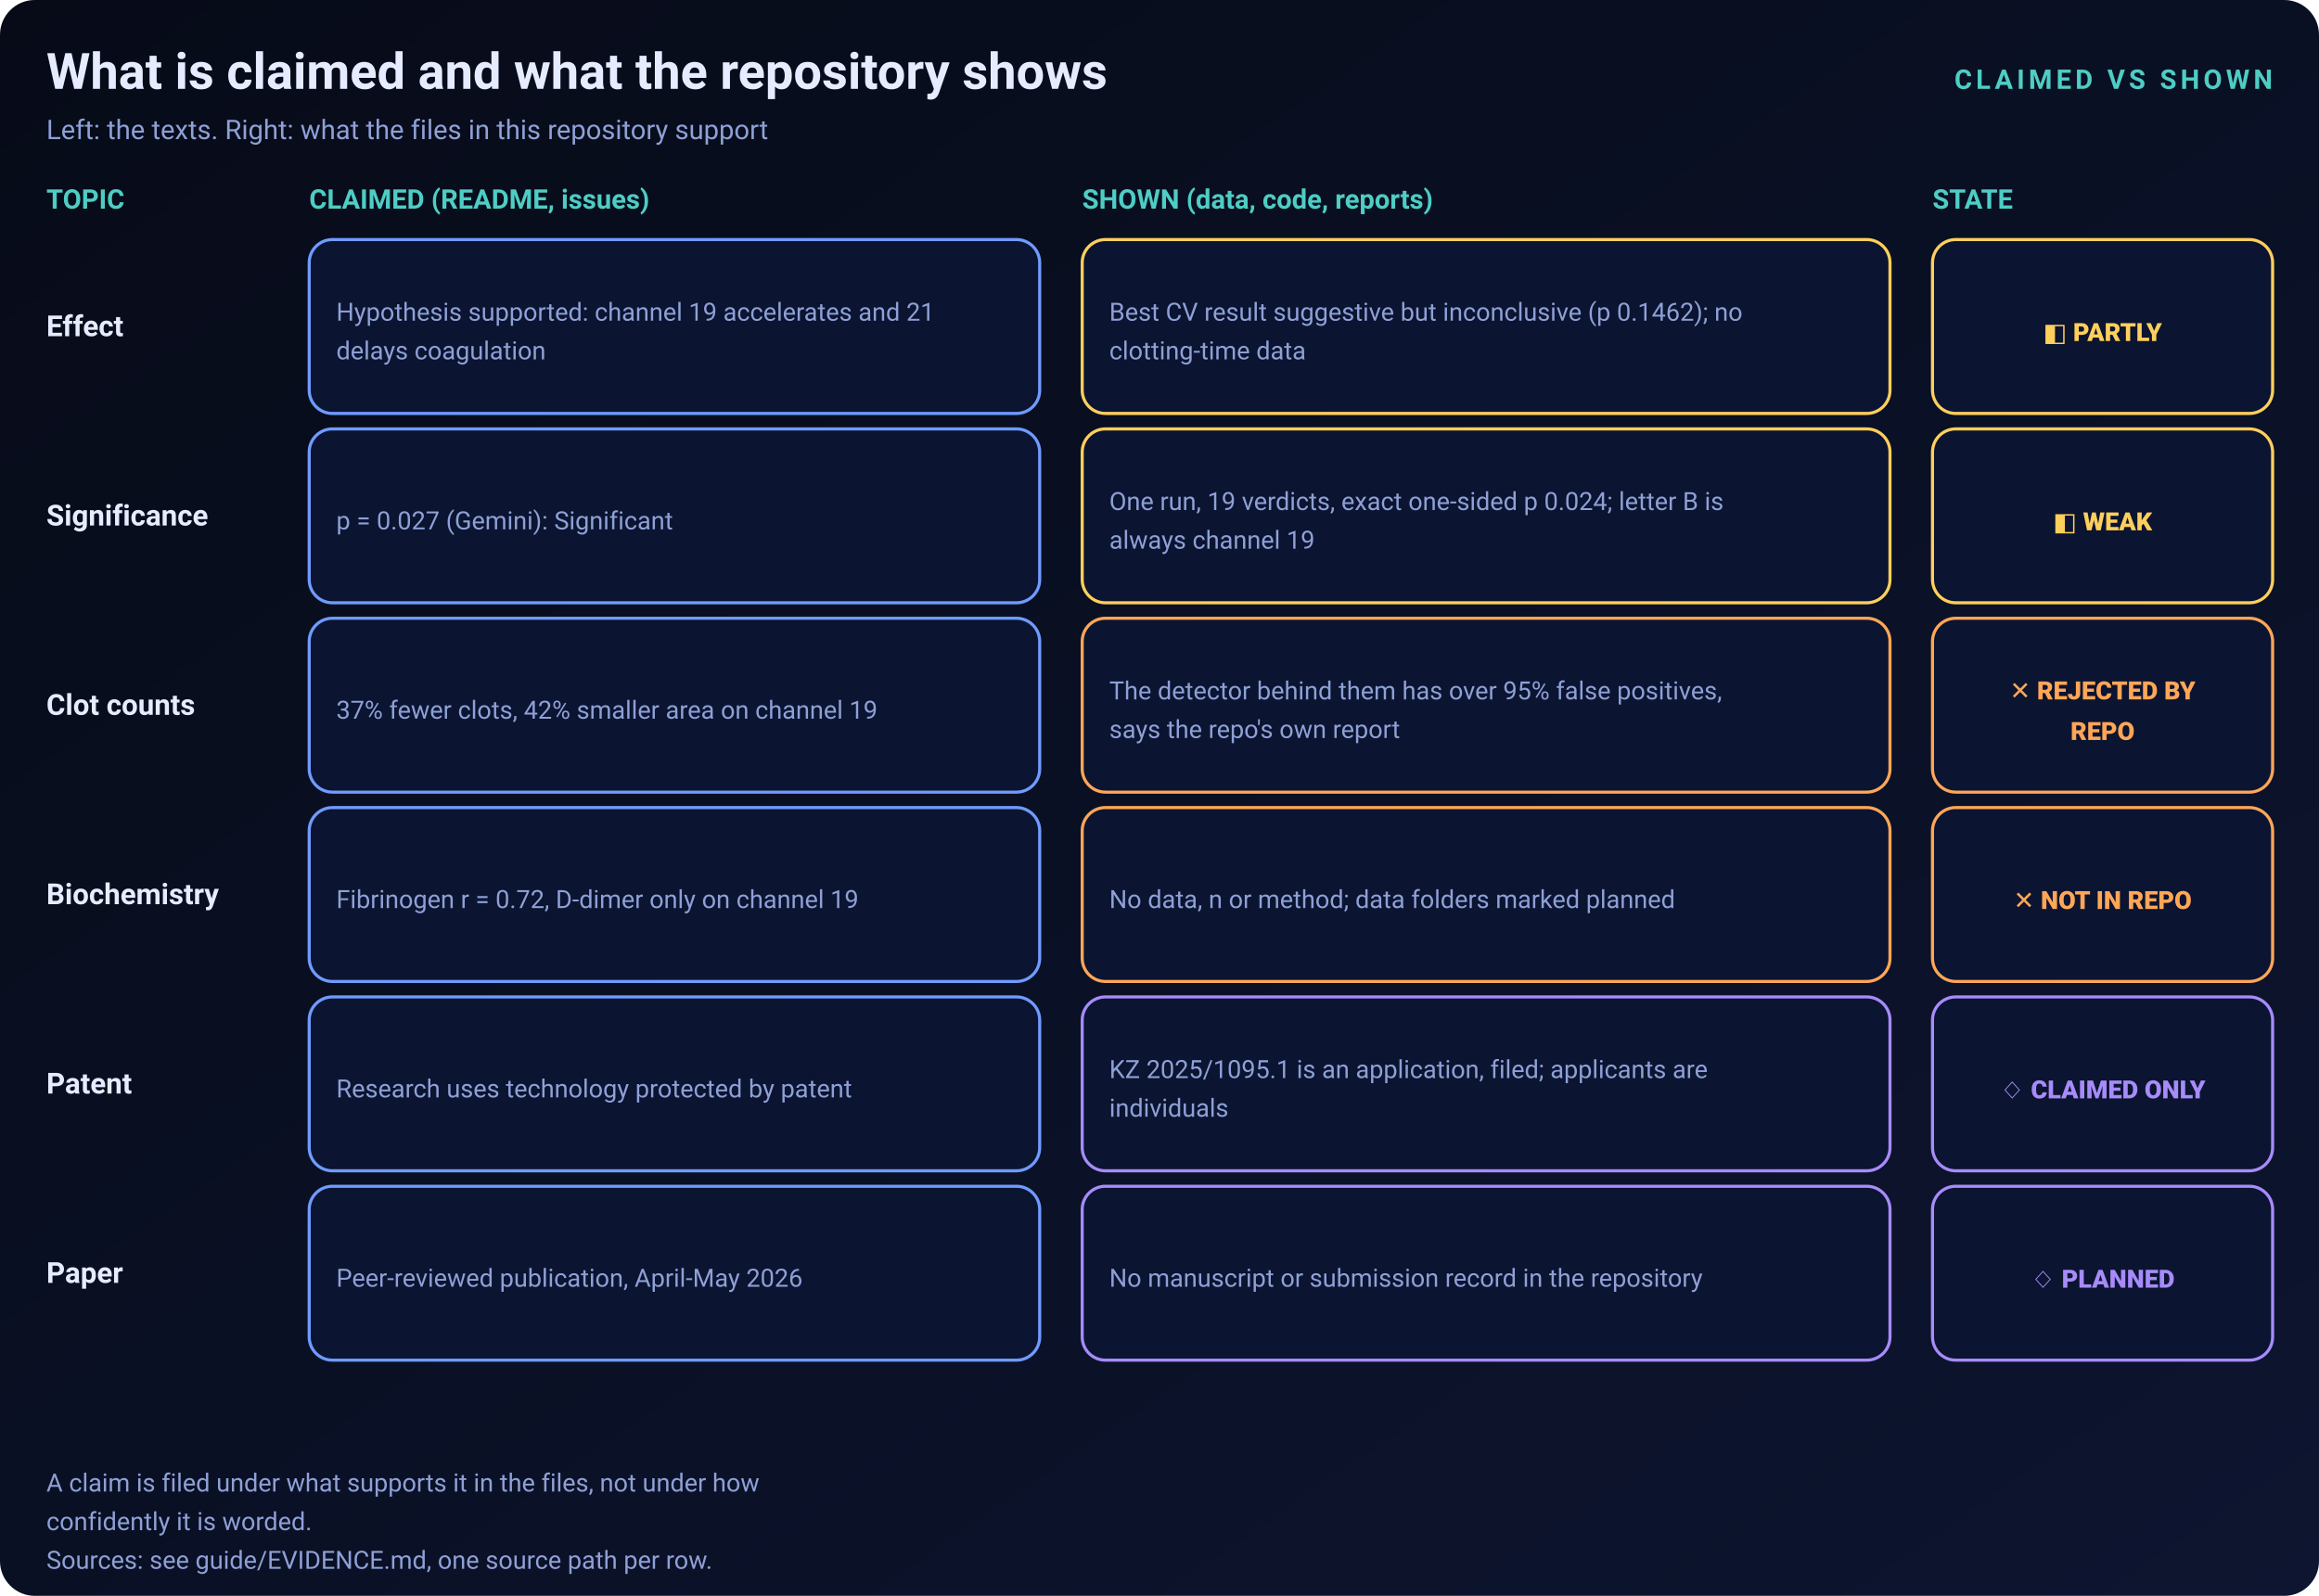
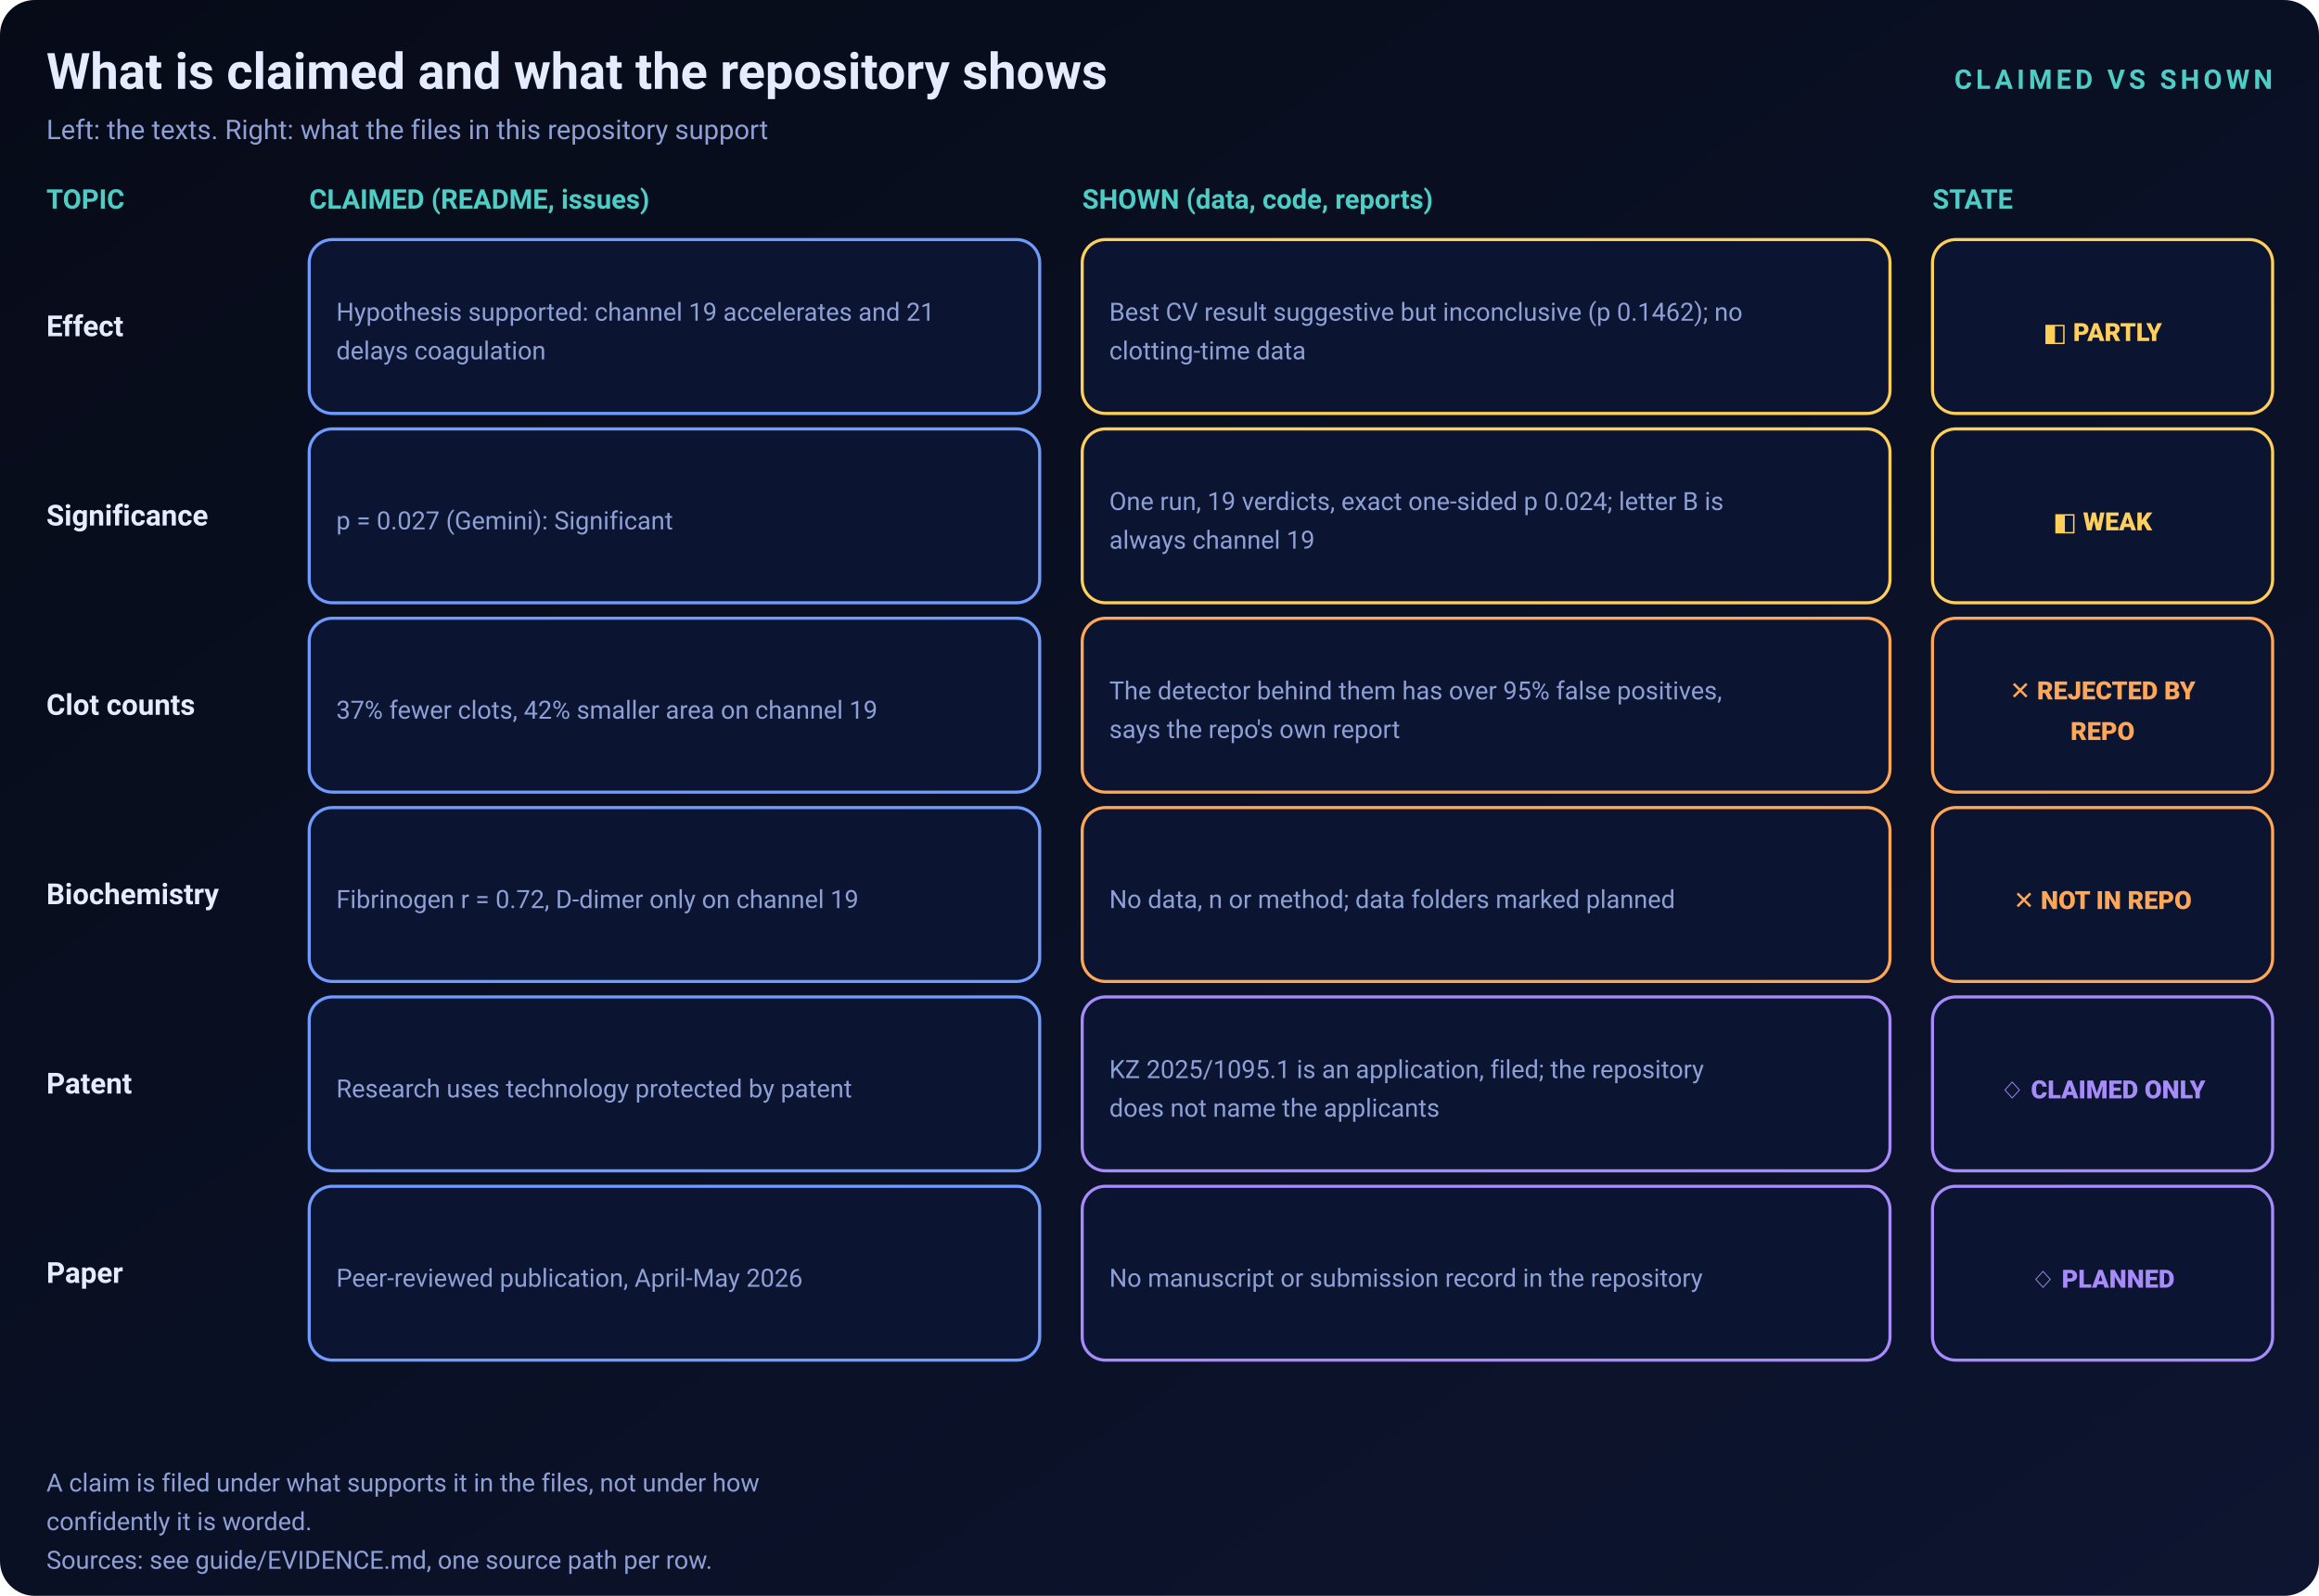
<svg xmlns="http://www.w3.org/2000/svg" viewBox="0 0 1200 826" width="1200" height="826" role="img" aria-labelledby="t d">
  <defs>
    <linearGradient id="bg" x1="0" y1="0" x2="1" y2="1">
      <stop offset="0" stop-color="#070b18" />
      <stop offset="1" stop-color="#0d1530" />
    </linearGradient>
    <filter id="glow" x="-50%" y="-50%" width="200%" height="200%">
      <feGaussianBlur stdDeviation="3" result="b" />
      <feMerge>
        <feMergeNode in="b" />
        <feMergeNode in="SourceGraphic" />
      </feMerge>
    </filter>
  </defs>
  <rect width="1200" height="826" rx="18" fill="url(#bg)" />
  <text x="24" y="46" font-family="'Segoe UI', Roboto, 'Helvetica Neue', Arial, sans-serif" font-size="26" fill="#e6ecff" text-anchor="start" font-weight="700">What is claimed and what the repository shows</text>
  <text x="24" y="72" font-family="'Segoe UI', Roboto, 'Helvetica Neue', Arial, sans-serif" font-size="14" fill="#8ea0d6" text-anchor="start" font-weight="400">Left: the texts. Right: what the files in this repository support</text>
  <text x="1176" y="46" font-family="'Segoe UI', Roboto, 'Helvetica Neue', Arial, sans-serif" font-size="14" fill="#4ecdc4" text-anchor="end" font-weight="700" letter-spacing="2">CLAIMED VS SHOWN</text>
  <text x="24" y="108" font-family="'Segoe UI', Roboto, 'Helvetica Neue', Arial, sans-serif" font-size="14" fill="#4ecdc4" text-anchor="start" font-weight="700">TOPIC</text>
  <text x="160" y="108" font-family="'Segoe UI', Roboto, 'Helvetica Neue', Arial, sans-serif" font-size="14" fill="#4ecdc4" text-anchor="start" font-weight="700">CLAIMED (README, issues)</text>
  <text x="560" y="108" font-family="'Segoe UI', Roboto, 'Helvetica Neue', Arial, sans-serif" font-size="14" fill="#4ecdc4" text-anchor="start" font-weight="700">SHOWN (data, code, reports)</text>
  <text x="1000" y="108" font-family="'Segoe UI', Roboto, 'Helvetica Neue', Arial, sans-serif" font-size="14" fill="#4ecdc4" text-anchor="start" font-weight="700">STATE</text>
  <text x="24" y="174.0" font-family="'Segoe UI', Roboto, 'Helvetica Neue', Arial, sans-serif" font-size="15" fill="#e6ecff" text-anchor="start" font-weight="700">Effect</text>
  <rect x="160" y="124" width="378" height="90" rx="12" fill="#0b1430" stroke="#6f9bff" stroke-width="1.6" />
  <text x="174" y="166.0" font-family="'Segoe UI', Roboto, 'Helvetica Neue', Arial, sans-serif" font-size="13" fill="#8ea0d6" text-anchor="start" font-weight="400">Hypothesis supported: channel 19 accelerates and 21</text>
  <text x="174" y="186.0" font-family="'Segoe UI', Roboto, 'Helvetica Neue', Arial, sans-serif" font-size="13" fill="#8ea0d6" text-anchor="start" font-weight="400">delays coagulation</text>
  <rect x="560" y="124" width="418" height="90" rx="12" fill="#0b1430" stroke="#ffcf5c" stroke-width="1.6" />
  <text x="574" y="166.0" font-family="'Segoe UI', Roboto, 'Helvetica Neue', Arial, sans-serif" font-size="13" fill="#8ea0d6" text-anchor="start" font-weight="400">Best CV result suggestive but inconclusive (p 0.1462); no</text>
  <text x="574" y="186.0" font-family="'Segoe UI', Roboto, 'Helvetica Neue', Arial, sans-serif" font-size="13" fill="#8ea0d6" text-anchor="start" font-weight="400">clotting-time data</text>
  <rect x="1000" y="124" width="176" height="90" rx="12" fill="#0b1430" stroke="#ffcf5c" stroke-width="1.6" />
  <text x="1088.0" y="176.5" font-family="'Segoe UI', Roboto, 'Helvetica Neue', Arial, sans-serif" font-size="13" fill="#ffcf5c" text-anchor="middle" font-weight="800">◧ PARTLY</text>
  <text x="24" y="272.0" font-family="'Segoe UI', Roboto, 'Helvetica Neue', Arial, sans-serif" font-size="15" fill="#e6ecff" text-anchor="start" font-weight="700">Significance</text>
  <rect x="160" y="222" width="378" height="90" rx="12" fill="#0b1430" stroke="#6f9bff" stroke-width="1.6" />
  <text x="174" y="274.0" font-family="'Segoe UI', Roboto, 'Helvetica Neue', Arial, sans-serif" font-size="13" fill="#8ea0d6" text-anchor="start" font-weight="400">p = 0.027 (Gemini): Significant</text>
  <rect x="560" y="222" width="418" height="90" rx="12" fill="#0b1430" stroke="#ffcf5c" stroke-width="1.6" />
  <text x="574" y="264.0" font-family="'Segoe UI', Roboto, 'Helvetica Neue', Arial, sans-serif" font-size="13" fill="#8ea0d6" text-anchor="start" font-weight="400">One run, 19 verdicts, exact one-sided p 0.024; letter B is</text>
  <text x="574" y="284.0" font-family="'Segoe UI', Roboto, 'Helvetica Neue', Arial, sans-serif" font-size="13" fill="#8ea0d6" text-anchor="start" font-weight="400">always channel 19</text>
  <rect x="1000" y="222" width="176" height="90" rx="12" fill="#0b1430" stroke="#ffcf5c" stroke-width="1.6" />
  <text x="1088.0" y="274.5" font-family="'Segoe UI', Roboto, 'Helvetica Neue', Arial, sans-serif" font-size="13" fill="#ffcf5c" text-anchor="middle" font-weight="800">◧ WEAK</text>
  <text x="24" y="370.0" font-family="'Segoe UI', Roboto, 'Helvetica Neue', Arial, sans-serif" font-size="15" fill="#e6ecff" text-anchor="start" font-weight="700">Clot counts</text>
  <rect x="160" y="320" width="378" height="90" rx="12" fill="#0b1430" stroke="#6f9bff" stroke-width="1.6" />
  <text x="174" y="372.0" font-family="'Segoe UI', Roboto, 'Helvetica Neue', Arial, sans-serif" font-size="13" fill="#8ea0d6" text-anchor="start" font-weight="400">37% fewer clots, 42% smaller area on channel 19</text>
  <rect x="560" y="320" width="418" height="90" rx="12" fill="#0b1430" stroke="#ffa657" stroke-width="1.6" />
  <text x="574" y="362.0" font-family="'Segoe UI', Roboto, 'Helvetica Neue', Arial, sans-serif" font-size="13" fill="#8ea0d6" text-anchor="start" font-weight="400">The detector behind them has over 95% false positives,</text>
  <text x="574" y="382.0" font-family="'Segoe UI', Roboto, 'Helvetica Neue', Arial, sans-serif" font-size="13" fill="#8ea0d6" text-anchor="start" font-weight="400">says the repo's own report</text>
  <rect x="1000" y="320" width="176" height="90" rx="12" fill="#0b1430" stroke="#ffa657" stroke-width="1.6" />
  <text x="1088.0" y="362.0" font-family="'Segoe UI', Roboto, 'Helvetica Neue', Arial, sans-serif" font-size="13" fill="#ffa657" text-anchor="middle" font-weight="800">✕ REJECTED BY</text>
  <text x="1088.0" y="383.0" font-family="'Segoe UI', Roboto, 'Helvetica Neue', Arial, sans-serif" font-size="13" fill="#ffa657" text-anchor="middle" font-weight="800">REPO</text>
  <text x="24" y="468.0" font-family="'Segoe UI', Roboto, 'Helvetica Neue', Arial, sans-serif" font-size="15" fill="#e6ecff" text-anchor="start" font-weight="700">Biochemistry</text>
  <rect x="160" y="418" width="378" height="90" rx="12" fill="#0b1430" stroke="#6f9bff" stroke-width="1.6" />
  <text x="174" y="470.0" font-family="'Segoe UI', Roboto, 'Helvetica Neue', Arial, sans-serif" font-size="13" fill="#8ea0d6" text-anchor="start" font-weight="400">Fibrinogen r = 0.72, D-dimer only on channel 19</text>
  <rect x="560" y="418" width="418" height="90" rx="12" fill="#0b1430" stroke="#ffa657" stroke-width="1.6" />
  <text x="574" y="470.0" font-family="'Segoe UI', Roboto, 'Helvetica Neue', Arial, sans-serif" font-size="13" fill="#8ea0d6" text-anchor="start" font-weight="400">No data, n or method; data folders marked planned</text>
  <rect x="1000" y="418" width="176" height="90" rx="12" fill="#0b1430" stroke="#ffa657" stroke-width="1.6" />
  <text x="1088.0" y="470.5" font-family="'Segoe UI', Roboto, 'Helvetica Neue', Arial, sans-serif" font-size="13" fill="#ffa657" text-anchor="middle" font-weight="800">✕ NOT IN REPO</text>
  <text x="24" y="566.0" font-family="'Segoe UI', Roboto, 'Helvetica Neue', Arial, sans-serif" font-size="15" fill="#e6ecff" text-anchor="start" font-weight="700">Patent</text>
  <rect x="160" y="516" width="378" height="90" rx="12" fill="#0b1430" stroke="#6f9bff" stroke-width="1.6" />
  <text x="174" y="568.0" font-family="'Segoe UI', Roboto, 'Helvetica Neue', Arial, sans-serif" font-size="13" fill="#8ea0d6" text-anchor="start" font-weight="400">Research uses technology protected by patent</text>
  <rect x="560" y="516" width="418" height="90" rx="12" fill="#0b1430" stroke="#a78bfa" stroke-width="1.6" />
-   <text x="574" y="558.0" font-family="'Segoe UI', Roboto, 'Helvetica Neue', Arial, sans-serif" font-size="13" fill="#8ea0d6" text-anchor="start" font-weight="400">KZ 2025/1095.1 is an application, filed; applicants are</text>
-   <text x="574" y="578.0" font-family="'Segoe UI', Roboto, 'Helvetica Neue', Arial, sans-serif" font-size="13" fill="#8ea0d6" text-anchor="start" font-weight="400">individuals</text>
+   <text x="574" y="558.0" font-family="'Segoe UI', Roboto, 'Helvetica Neue', Arial, sans-serif" font-size="13" fill="#8ea0d6" text-anchor="start" font-weight="400">KZ 2025/1095.1 is an application, filed; the repository</text>
+   <text x="574" y="578.0" font-family="'Segoe UI', Roboto, 'Helvetica Neue', Arial, sans-serif" font-size="13" fill="#8ea0d6" text-anchor="start" font-weight="400">does not name the applicants</text>
  <rect x="1000" y="516" width="176" height="90" rx="12" fill="#0b1430" stroke="#a78bfa" stroke-width="1.6" />
  <text x="1088.0" y="568.5" font-family="'Segoe UI', Roboto, 'Helvetica Neue', Arial, sans-serif" font-size="13" fill="#a78bfa" text-anchor="middle" font-weight="800">◇ CLAIMED ONLY</text>
  <text x="24" y="664.0" font-family="'Segoe UI', Roboto, 'Helvetica Neue', Arial, sans-serif" font-size="15" fill="#e6ecff" text-anchor="start" font-weight="700">Paper</text>
  <rect x="160" y="614" width="378" height="90" rx="12" fill="#0b1430" stroke="#6f9bff" stroke-width="1.6" />
  <text x="174" y="666.0" font-family="'Segoe UI', Roboto, 'Helvetica Neue', Arial, sans-serif" font-size="13" fill="#8ea0d6" text-anchor="start" font-weight="400">Peer-reviewed publication, April-May 2026</text>
  <rect x="560" y="614" width="418" height="90" rx="12" fill="#0b1430" stroke="#a78bfa" stroke-width="1.6" />
  <text x="574" y="666.0" font-family="'Segoe UI', Roboto, 'Helvetica Neue', Arial, sans-serif" font-size="13" fill="#8ea0d6" text-anchor="start" font-weight="400">No manuscript or submission record in the repository</text>
  <rect x="1000" y="614" width="176" height="90" rx="12" fill="#0b1430" stroke="#a78bfa" stroke-width="1.6" />
  <text x="1088.0" y="666.5" font-family="'Segoe UI', Roboto, 'Helvetica Neue', Arial, sans-serif" font-size="13" fill="#a78bfa" text-anchor="middle" font-weight="800">◇ PLANNED</text>
  <text x="24" y="772" font-family="'Segoe UI', Roboto, 'Helvetica Neue', Arial, sans-serif" font-size="13" fill="#8ea0d6" text-anchor="start" font-weight="400">A claim is filed under what supports it in the files, not under how</text>
  <text x="24" y="792" font-family="'Segoe UI', Roboto, 'Helvetica Neue', Arial, sans-serif" font-size="13" fill="#8ea0d6" text-anchor="start" font-weight="400">confidently it is worded.</text>
  <text x="24" y="812" font-family="'Segoe UI', Roboto, 'Helvetica Neue', Arial, sans-serif" font-size="13" fill="#8ea0d6" text-anchor="start" font-weight="400">Sources: see guide/EVIDENCE.md, one source path per row.</text>
</svg>
